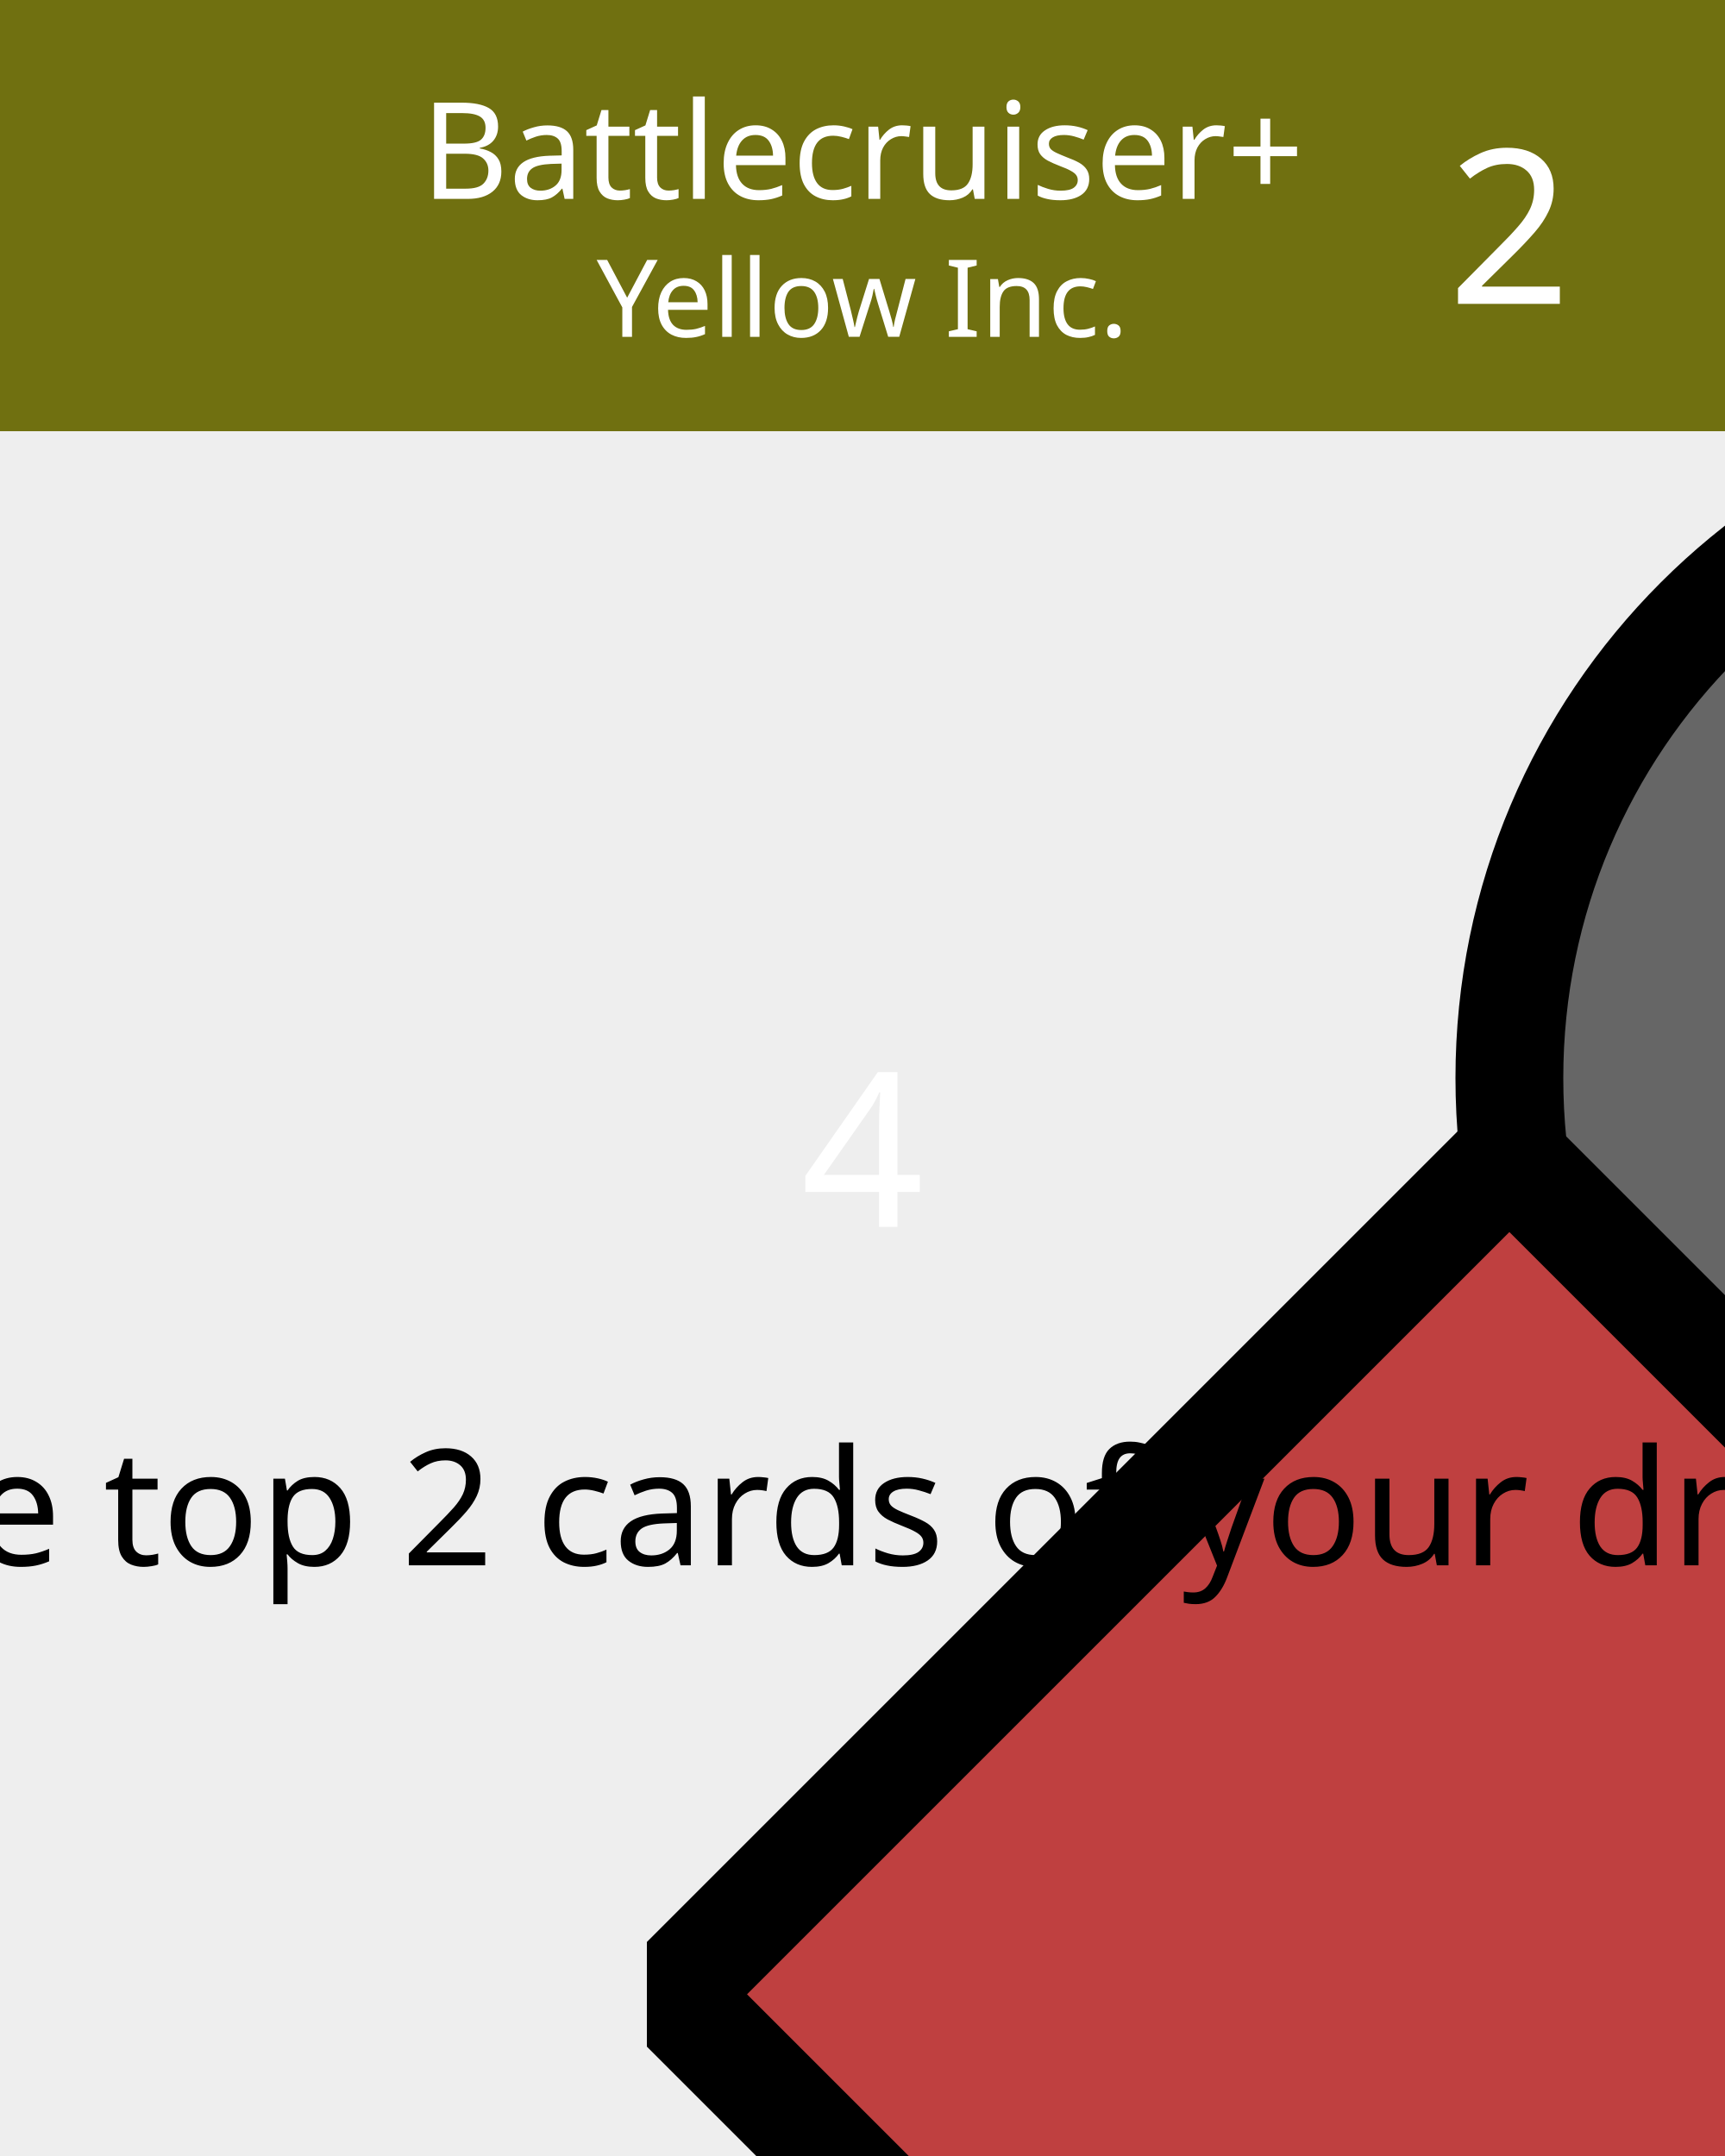
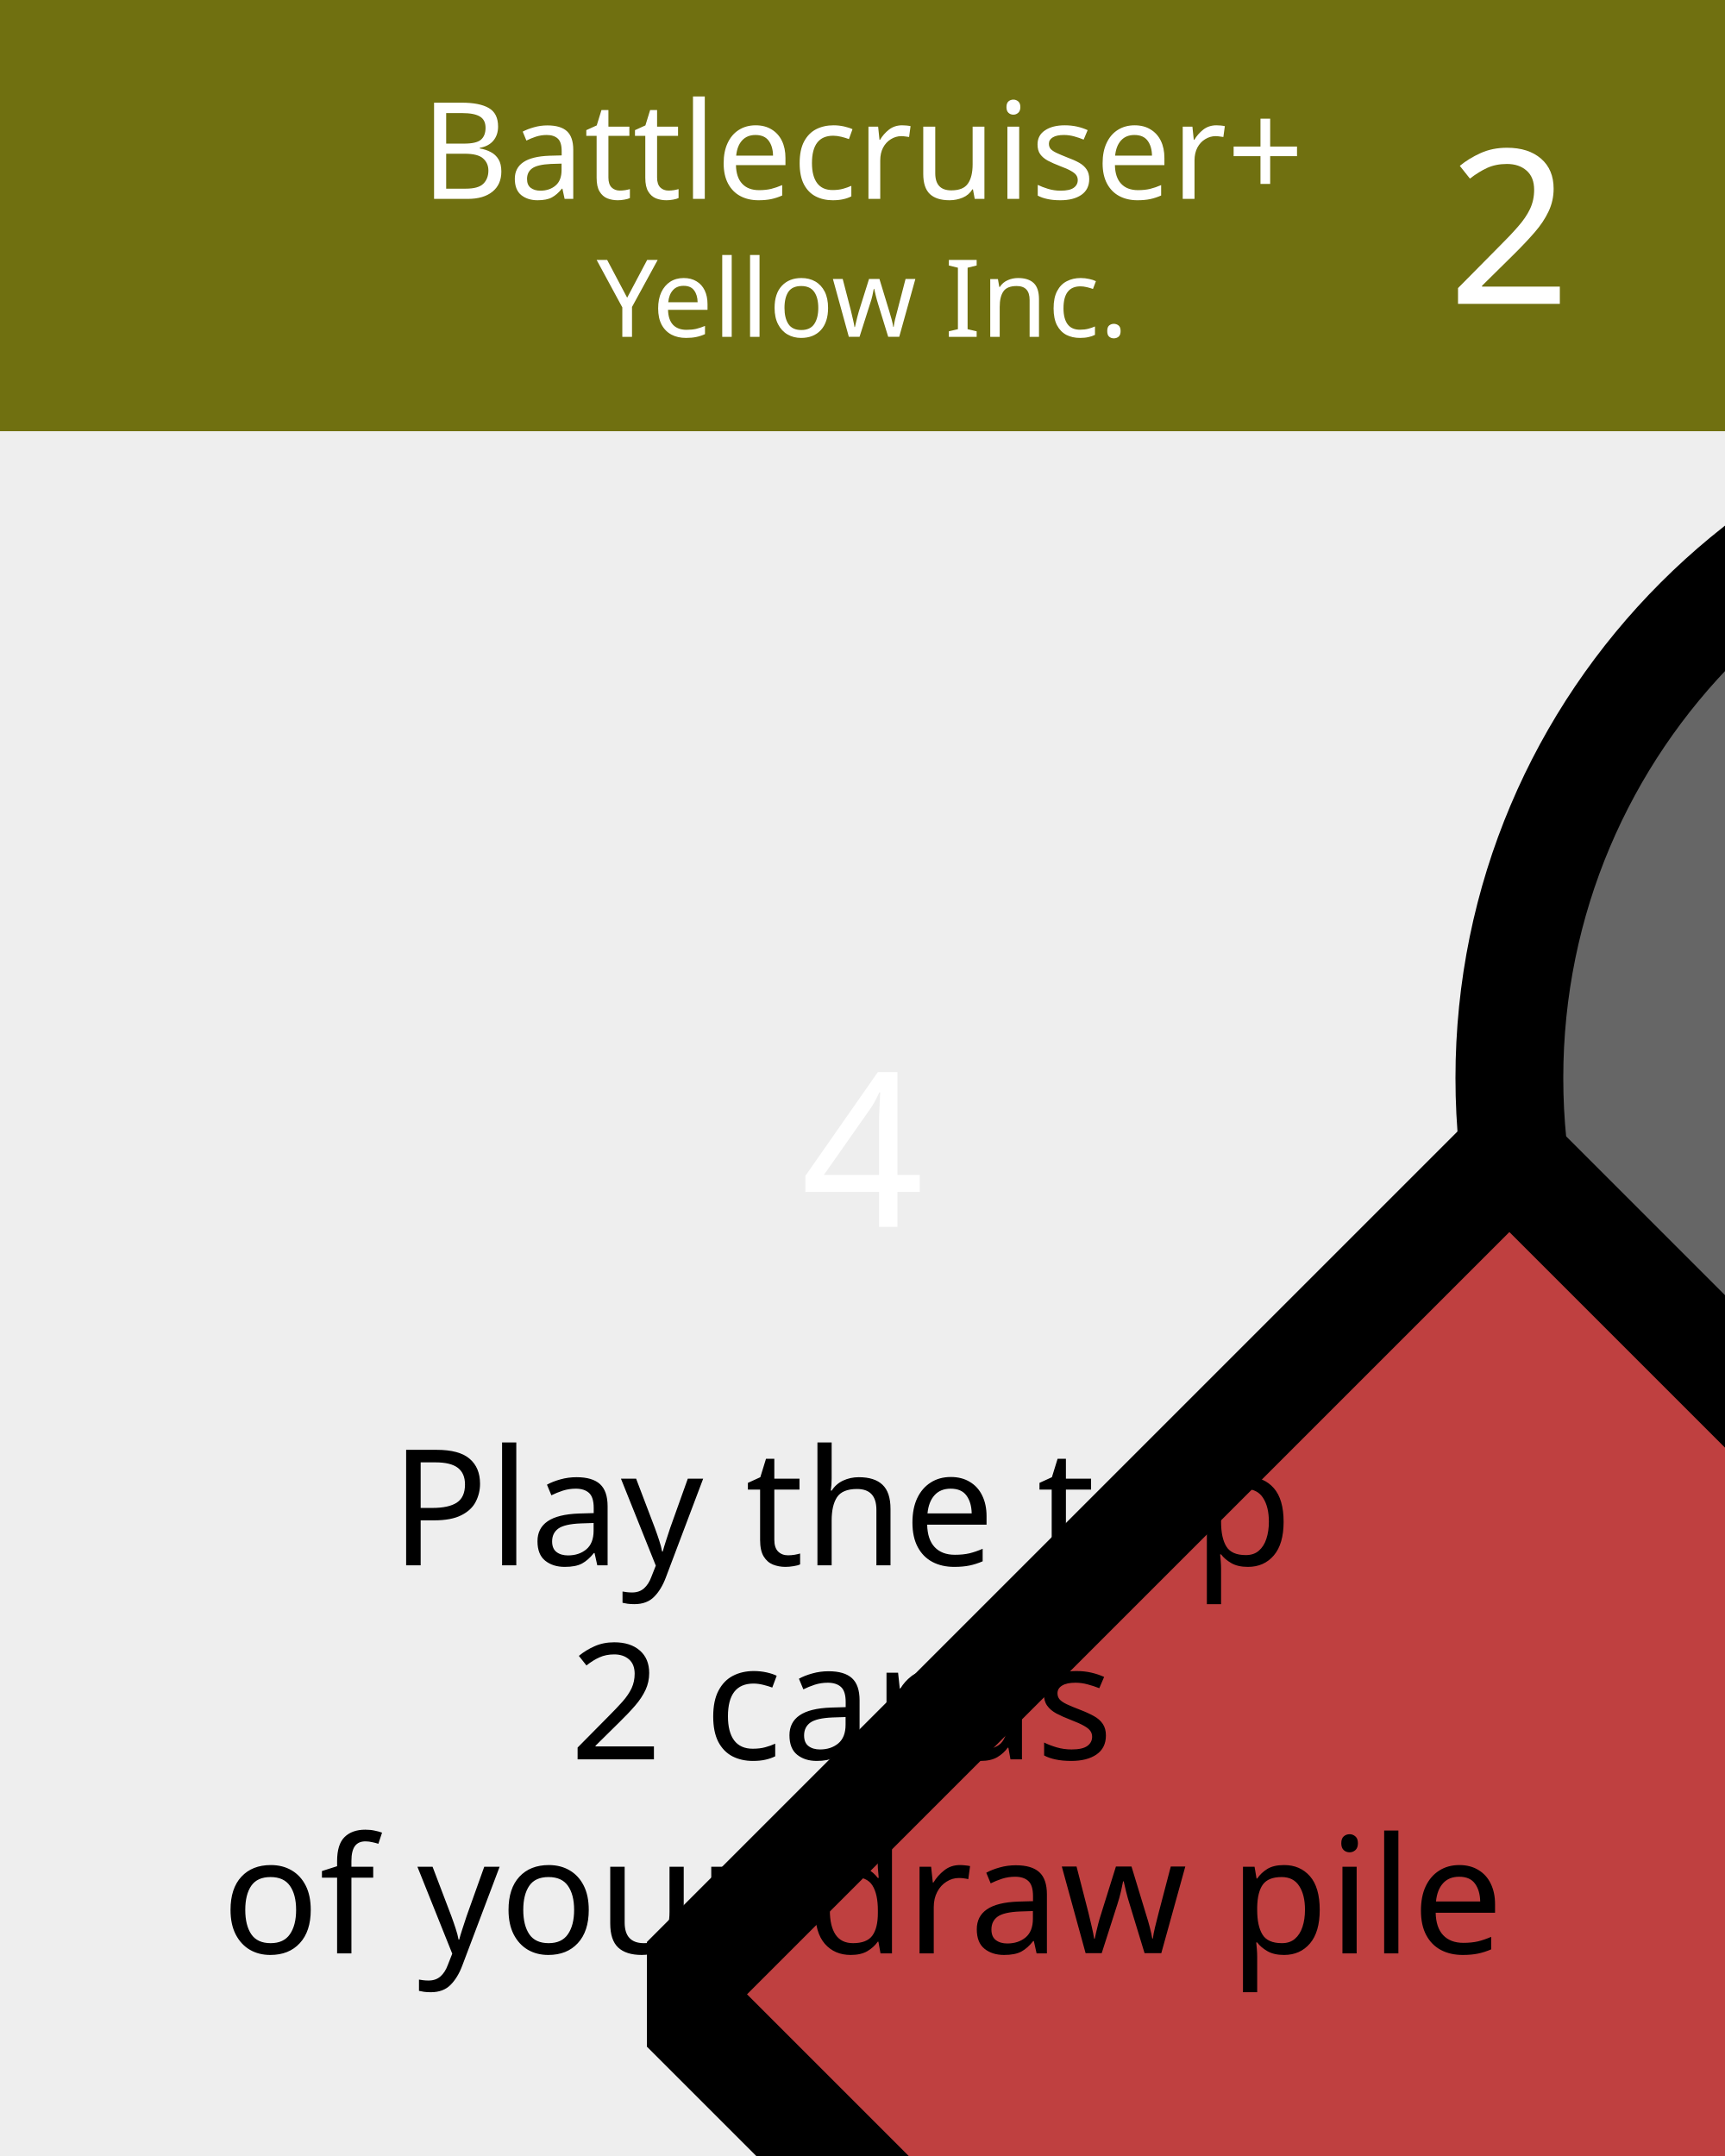
- <svg xmlns="http://www.w3.org/2000/svg" version="1.1" width="256" height="320">
+ <svg xmlns="http://www.w3.org/2000/svg" version="1.1" width="256" height="320" viewBox="-128 0 256 320">
  <style>
     /* vietnamese */
    @font-face {
    font-family: 'Saira';
    font-style: italic;
    font-weight: 100 900;
    font-stretch: 100%;
    font-display: swap;
    src: url(https://fonts.gstatic.com/s/saira/v23/memhYa2wxmKQyNkiV50dulWP7s95AqZTzbvffS2-vw.woff2) format('woff2');
    unicode-range: U+0102-0103, U+0110-0111, U+0128-0129, U+0168-0169, U+01A0-01A1, U+01AF-01B0, U+0300-0301, U+0303-0304, U+0308-0309, U+0323, U+0329, U+1EA0-1EF9, U+20AB;
    }
    /* latin-ext */
    @font-face {
    font-family: 'Saira';
    font-style: italic;
    font-weight: 100 900;
    font-stretch: 100%;
    font-display: swap;
    src: url(https://fonts.gstatic.com/s/saira/v23/memhYa2wxmKQyNkiV50dulWP7s95AqZTzbvefS2-vw.woff2) format('woff2');
    unicode-range: U+0100-02BA, U+02BD-02C5, U+02C7-02CC, U+02CE-02D7, U+02DD-02FF, U+0304, U+0308, U+0329, U+1D00-1DBF, U+1E00-1E9F, U+1EF2-1EFF, U+2020, U+20A0-20AB, U+20AD-20C0, U+2113, U+2C60-2C7F, U+A720-A7FF;
    }
    /* latin */
    @font-face {
    font-family: 'Saira';
    font-style: italic;
    font-weight: 100 900;
    font-stretch: 100%;
    font-display: swap;
    src: url(https://fonts.gstatic.com/s/saira/v23/memhYa2wxmKQyNkiV50dulWP7s95AqZTzbvQfS0.woff2) format('woff2');
    unicode-range: U+0000-00FF, U+0131, U+0152-0153, U+02BB-02BC, U+02C6, U+02DA, U+02DC, U+0304, U+0308, U+0329, U+2000-206F, U+20AC, U+2122, U+2191, U+2193, U+2212, U+2215, U+FEFF, U+FFFD;
    }
    /* vietnamese */
    @font-face {
    font-family: 'Saira';
    font-style: normal;
    font-weight: 100 900;
    font-stretch: 100%;
    font-display: swap;
    src: url(https://fonts.gstatic.com/s/saira/v23/memjYa2wxmKQyPMrZX79wwYZQMhsyuSLh4vSZSk.woff2) format('woff2');
    unicode-range: U+0102-0103, U+0110-0111, U+0128-0129, U+0168-0169, U+01A0-01A1, U+01AF-01B0, U+0300-0301, U+0303-0304, U+0308-0309, U+0323, U+0329, U+1EA0-1EF9, U+20AB;
    }
    /* latin-ext */
    @font-face {
    font-family: 'Saira';
    font-style: normal;
    font-weight: 100 900;
    font-stretch: 100%;
    font-display: swap;
    src: url(https://fonts.gstatic.com/s/saira/v23/memjYa2wxmKQyPMrZX79wwYZQMhsyuSLhovSZSk.woff2) format('woff2');
    unicode-range: U+0100-02BA, U+02BD-02C5, U+02C7-02CC, U+02CE-02D7, U+02DD-02FF, U+0304, U+0308, U+0329, U+1D00-1DBF, U+1E00-1E9F, U+1EF2-1EFF, U+2020, U+20A0-20AB, U+20AD-20C0, U+2113, U+2C60-2C7F, U+A720-A7FF;
    }
    /* latin */
    @font-face {
    font-family: 'Saira';
    font-style: normal;
    font-weight: 100 900;
    font-stretch: 100%;
    font-display: swap;
    src: url(https://fonts.gstatic.com/s/saira/v23/memjYa2wxmKQyPMrZX79wwYZQMhsyuSLiIvS.woff2) format('woff2');
    unicode-range: U+0000-00FF, U+0131, U+0152-0153, U+02BB-02BC, U+02C6, U+02DA, U+02DC, U+0304, U+0308, U+0329, U+2000-206F, U+20AC, U+2122, U+2191, U+2193, U+2212, U+2215, U+FEFF, U+FFFD;
    }

    text {
        font-family: "Saira", sans-serif;
    }
    .amt {
        text-anchor: middle;
        dominant-baseline: middle;
        fill: #fff;
        font-size: 32px;
        font-weight: 500;
    }
     </style>
-   <rect x="0" y="0" width="256" height="320" fill="#eeeeee" />
-   <rect x="0" y="0" width="256" height="64" fill="#707010" />
-   <text x="128" y="14" text-anchor="middle" dominant-baseline="hanging" style="font-size:20px;font-weight:500" fill="#fff">Battlecruiser+</text>
-   <text x="128" y="50" text-anchor="middle" dominant-baseline="auto" style="font-size:16px" fill="#fff">Yellow Inc.</text>
+   <rect x="-128" y="0" width="256" height="320" fill="#eeeeee" />
+   <rect x="-128" y="0" width="256" height="64" fill="#707010" />
+   <text x="0" y="14" text-anchor="middle" dominant-baseline="hanging" style="font-size:20px;font-weight:500" fill="#fff">Battlecruiser+</text>
+   <text x="0" y="50" text-anchor="middle" dominant-baseline="auto" style="font-size:16px" fill="#fff">Yellow Inc.</text>
  <symbol id="dmg" width="64" height="64" viewBox="-32 -32 64 64">
    <rect x="-22" y="-22" transform="rotate(45, 0, 0)" width="44" height="44" fill="#BF4040" stroke="#000" stroke-width="4" />
  </symbol>
  <symbol id="heal" width="64" height="64" viewBox="-32 -32 64 64">
    <path d="M -16 -24             l 32 0  a 8 8, 0 0 1,   8  8              l 0 32  a 8 8, 0 0 1,  -8  8             l -32 0 a 8 8, 0 0 1, -8 -8             l 0 -32 a 8 8, 0 0 1,  8 -8" fill="#34b249" stroke="#000" stroke-width="4" />
  </symbol>
  <symbol id="hploss" width="64" height="64" viewBox="-32 -32 64 64">
    <path d="M -16 -24             l 32 0  a 8 8, 0 0 1,   8  8              l 0 32  a 8 8, 0 0 1,  -8  8             l -32 0 a 8 8, 0 0 1, -8 -8             l 0 -32 a 8 8, 0 0 1,  8 -8" fill="#bf6a40" stroke="#000" stroke-width="4" />
  </symbol>
  <symbol id="fuel" width="64" height="64" viewBox="-32 -32 64 64">
    <circle cx="0" cy="0" r="24" fill="#666666" stroke="#000" stroke-width="4" />
  </symbol>
-   <use href="#fuel" x="192" y="0" />
-   <text x="224" y="34" class="amt">2</text>
-   <use href="#dmg" y="136" x="96" />
-   <text x="128" y="171" class="amt">4</text>
-   <text x="128" y="224" text-anchor="middle" dominant-baseline="middle" style="font-size:24px">Play the top 2 cards of your draw pile</text>
+   <use href="#fuel" x="64" y="0" />
+   <text x="96" y="34" class="amt">2</text>
+   <use href="#dmg" y="136" x="-32" />
+   <text x="0" y="171" class="amt">4</text>
+   <text x="0" y="224" text-anchor="middle" dominant-baseline="middle" style="font-size:24px">
+     <tspan x="0">Play the top</tspan>
+     <tspan x="0" dy="1.2em">2 cards</tspan>
+     <tspan x="0" dy="1.2em">of your draw pile</tspan>
+   </text>
</svg>
